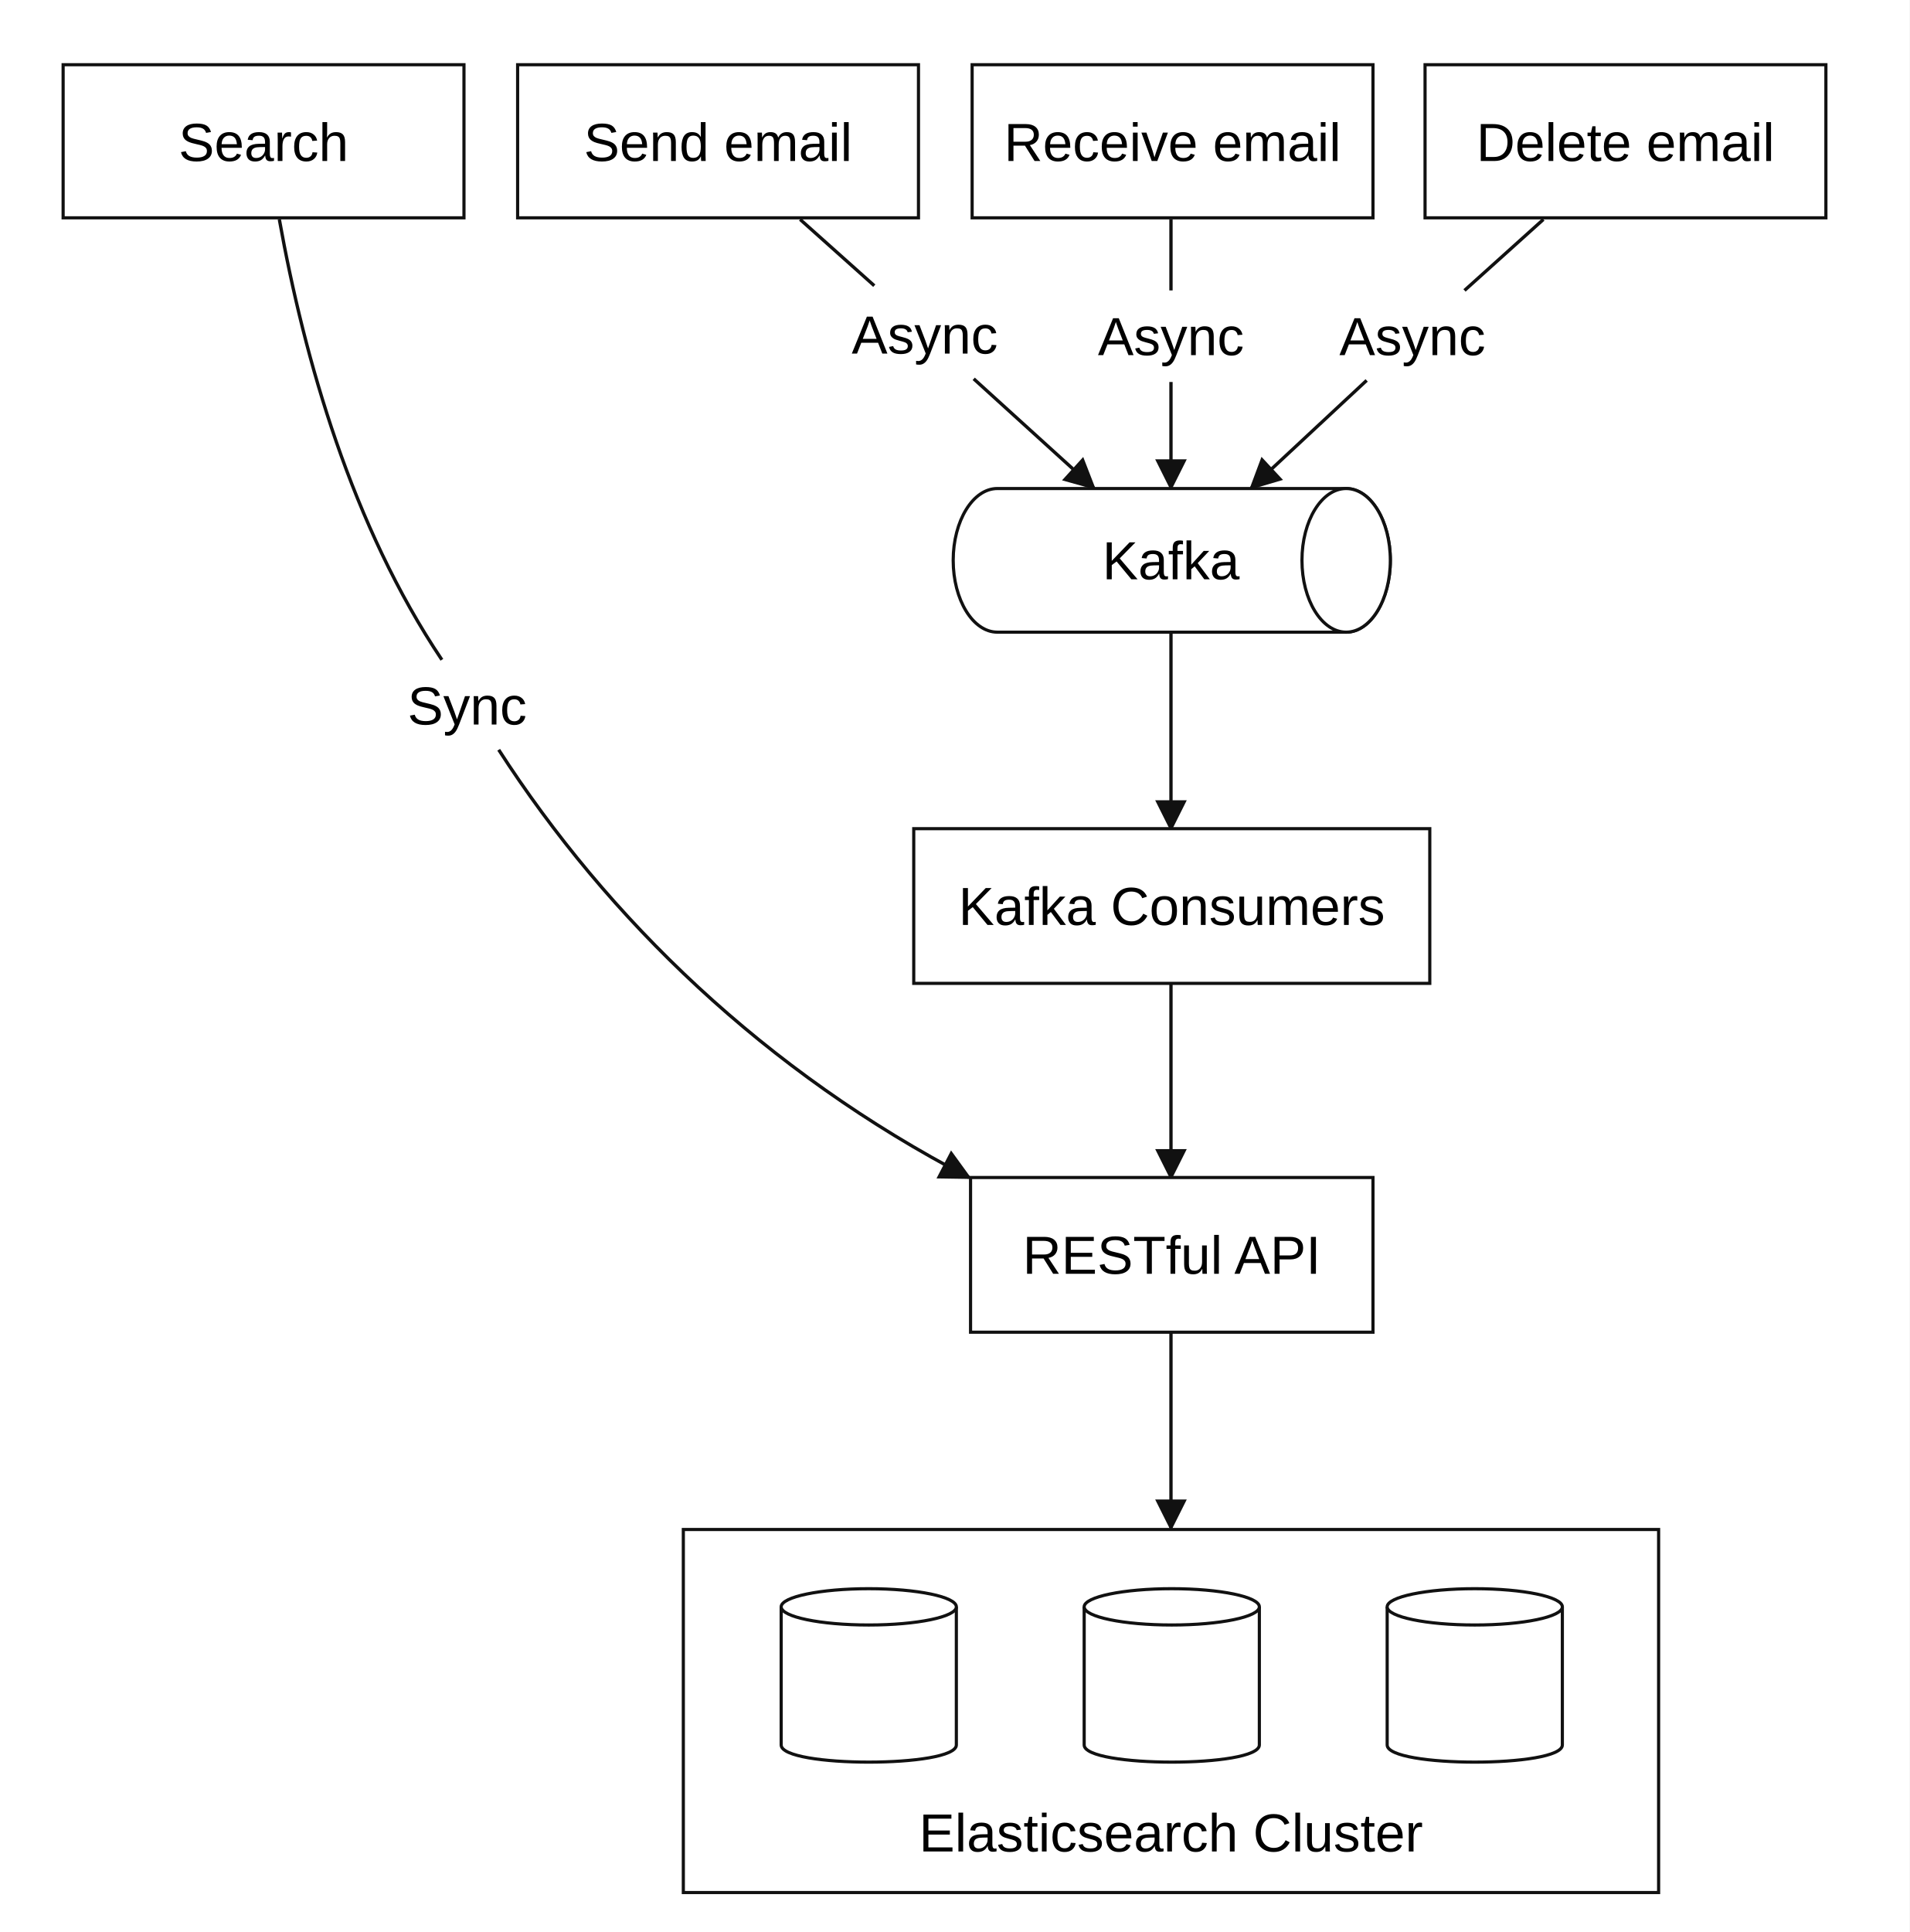
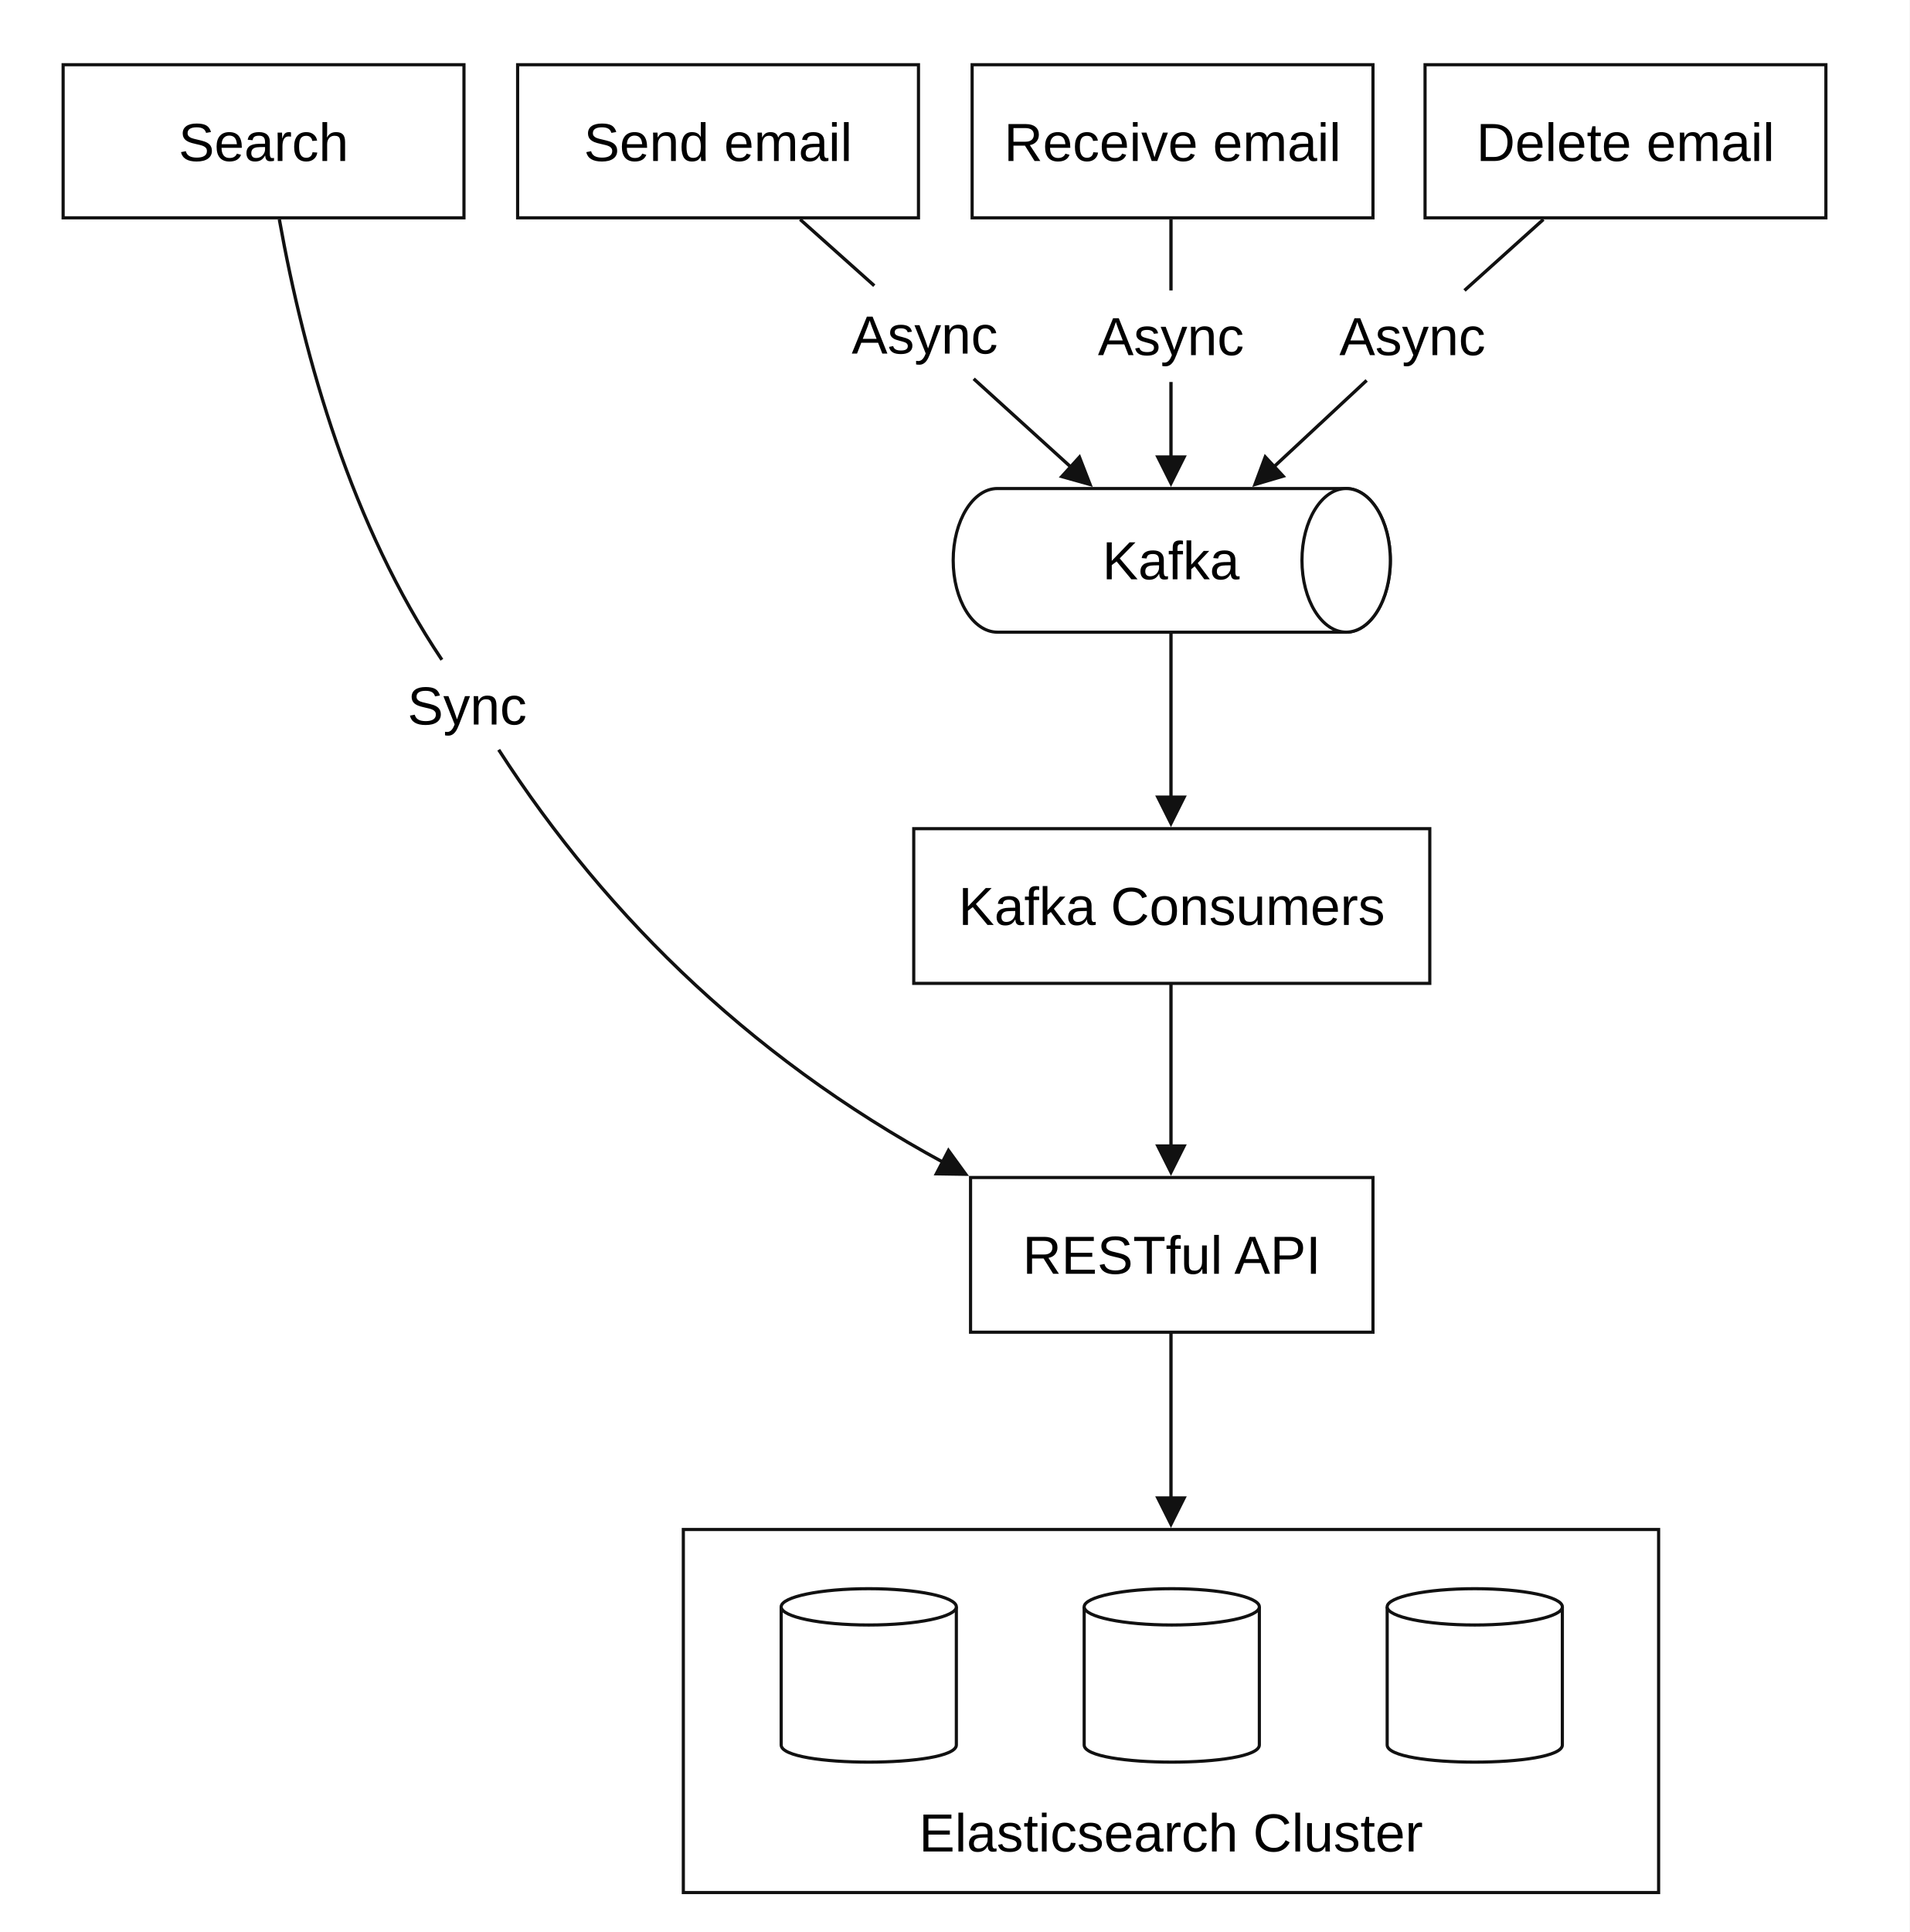
<svg xmlns="http://www.w3.org/2000/svg" width="1210" height="1224" viewBox="0 0 1210 1224" role="img" aria-labelledby="elasticsearch-title elasticsearch-desc">
  <defs>
    <style>
      text{font-family:Arial,Helvetica,sans-serif;fill:#000;font-size:34px}
      .node{fill:#fff;stroke:#111;stroke-width:2}
      .route{fill:none;stroke:#111;stroke-width:2.1}
      .node-label{text-anchor:middle}
    </style>
-     <marker id="arrowhead" markerWidth="20" markerHeight="20" viewBox="0 0 20 20" refX="18" refY="10" markerUnits="userSpaceOnUse" orient="auto">
+     <marker id="arrowhead" markerWidth="20" markerHeight="20" viewBox="0 0 20 20" refX="16" refY="10" markerUnits="userSpaceOnUse" orient="auto">
      <path d="M0 0L20 10L0 20Z" fill="#111" />
    </marker>
  </defs>
  <rect id="background" width="1210" height="1224" fill="#fff" />
  <g id="operation-routes">
    <path id="search-lead-in" class="route" d="M177 139C193 228 223 333 280 418" />
-     <path id="search-to-rest-arrow" class="route" data-connector="true" d="M316 475C385 582 485 679 614 746" marker-end="url(#arrowhead)" />
+     <path id="search-to-rest-arrow" class="route" data-connector="true" d="M316 475C385 582 481.45 676.156 610.45 743.156" marker-end="url(#arrowhead)" />
    <path id="send-lead-in" class="route" d="M507 139L554 181" />
-     <path id="send-to-kafka-arrow" class="route" data-connector="true" d="M617 240L693 309" marker-end="url(#arrowhead)" />
+     <path id="send-to-kafka-arrow" class="route" data-connector="true" d="M617 240L689.488 305.811" marker-end="url(#arrowhead)" />
    <path id="receive-lead-in" class="route" d="M742 139V184" />
-     <path id="receive-to-kafka-arrow" class="route" data-connector="true" d="M742 242V309" marker-end="url(#arrowhead)" />
+     <path id="receive-to-kafka-arrow" class="route" data-connector="true" d="M742 242V304.5" marker-end="url(#arrowhead)" />
    <path id="delete-lead-in" class="route" d="M978 139L928 184" />
-     <path id="delete-to-kafka-arrow" class="route" data-connector="true" d="M866 241L793 309" marker-end="url(#arrowhead)" />
-     <path id="kafka-to-consumers-arrow" class="route" data-connector="true" d="M742 401V525" marker-end="url(#arrowhead)" />
-     <path id="consumers-to-rest-arrow" class="route" data-connector="true" d="M742 623V746" marker-end="url(#arrowhead)" />
-     <path id="rest-to-cluster-arrow" class="route" data-connector="true" d="M742 844V968" marker-end="url(#arrowhead)" />
+     <path id="delete-to-kafka-arrow" class="route" data-connector="true" d="M866 241L796.464 305.774" marker-end="url(#arrowhead)" />
+     <path id="kafka-to-consumers-arrow" class="route" data-connector="true" d="M742 401V520" marker-end="url(#arrowhead)" />
+     <path id="consumers-to-rest-arrow" class="route" data-connector="true" d="M742 623V741" marker-end="url(#arrowhead)" />
+     <path id="rest-to-cluster-arrow" class="route" data-connector="true" d="M742 844V964" marker-end="url(#arrowhead)" />
  </g>
  <g id="operations">
    <rect class="node" x="40" y="41" width="254" height="97" />
    <rect class="node" x="328" y="41" width="254" height="97" />
    <rect class="node" x="616" y="41" width="254" height="97" />
    <rect class="node" x="903" y="41" width="254" height="97" />
    <text class="node-label" x="167" y="102">Search</text>
    <text class="node-label" x="455" y="102">Send email</text>
    <text class="node-label" x="743" y="102">Receive email</text>
    <text class="node-label" x="1030" y="102">Delete email</text>
  </g>
  <g id="route-labels">
    <text class="node-label" x="296" y="459">Sync</text>
    <text class="node-label" x="586" y="224">Async</text>
    <text class="node-label" x="742" y="225">Async</text>
    <text class="node-label" x="895" y="225">Async</text>
  </g>
  <g id="kafka-node">
    <path class="node" d="M632 309.5H853              C868.5 309.5 881 330 881 355              C881 380 868.5 400.5 853 400.5              H632              C616.5 400.5 604 380 604 355              C604 330 616.5 309.5 632 309.5Z" />
    <ellipse class="node" cx="853" cy="355" rx="28" ry="45.5" />
    <text class="node-label" x="742" y="367">Kafka</text>
  </g>
  <g id="consumer-and-api-nodes">
    <rect class="node" x="579" y="525" width="327" height="98" />
    <text class="node-label" x="742.5" y="586">Kafka Consumers</text>
    <rect class="node" x="615" y="746" width="255" height="98" />
    <text class="node-label" x="742.5" y="807">RESTful API</text>
  </g>
  <g id="elasticsearch-cluster">
    <rect class="node" x="433" y="969" width="618" height="230" />
    <g id="elasticsearch-node-1">
      <path class="node" d="M495 1018V1105.5C495 1120 606 1120 606 1105.5V1018" />
      <ellipse class="node" cx="550.5" cy="1018" rx="55.5" ry="11.5" />
    </g>
    <g id="elasticsearch-node-2">
      <path class="node" d="M687 1018V1105.5C687 1120 798 1120 798 1105.5V1018" />
      <ellipse class="node" cx="742.5" cy="1018" rx="55.5" ry="11.5" />
    </g>
    <g id="elasticsearch-node-3">
      <path class="node" d="M879 1018V1105.5C879 1120 990 1120 990 1105.5V1018" />
      <ellipse class="node" cx="934.5" cy="1018" rx="55.5" ry="11.5" />
    </g>
    <text class="node-label" x="742" y="1173">Elasticsearch Cluster</text>
  </g>
</svg>
